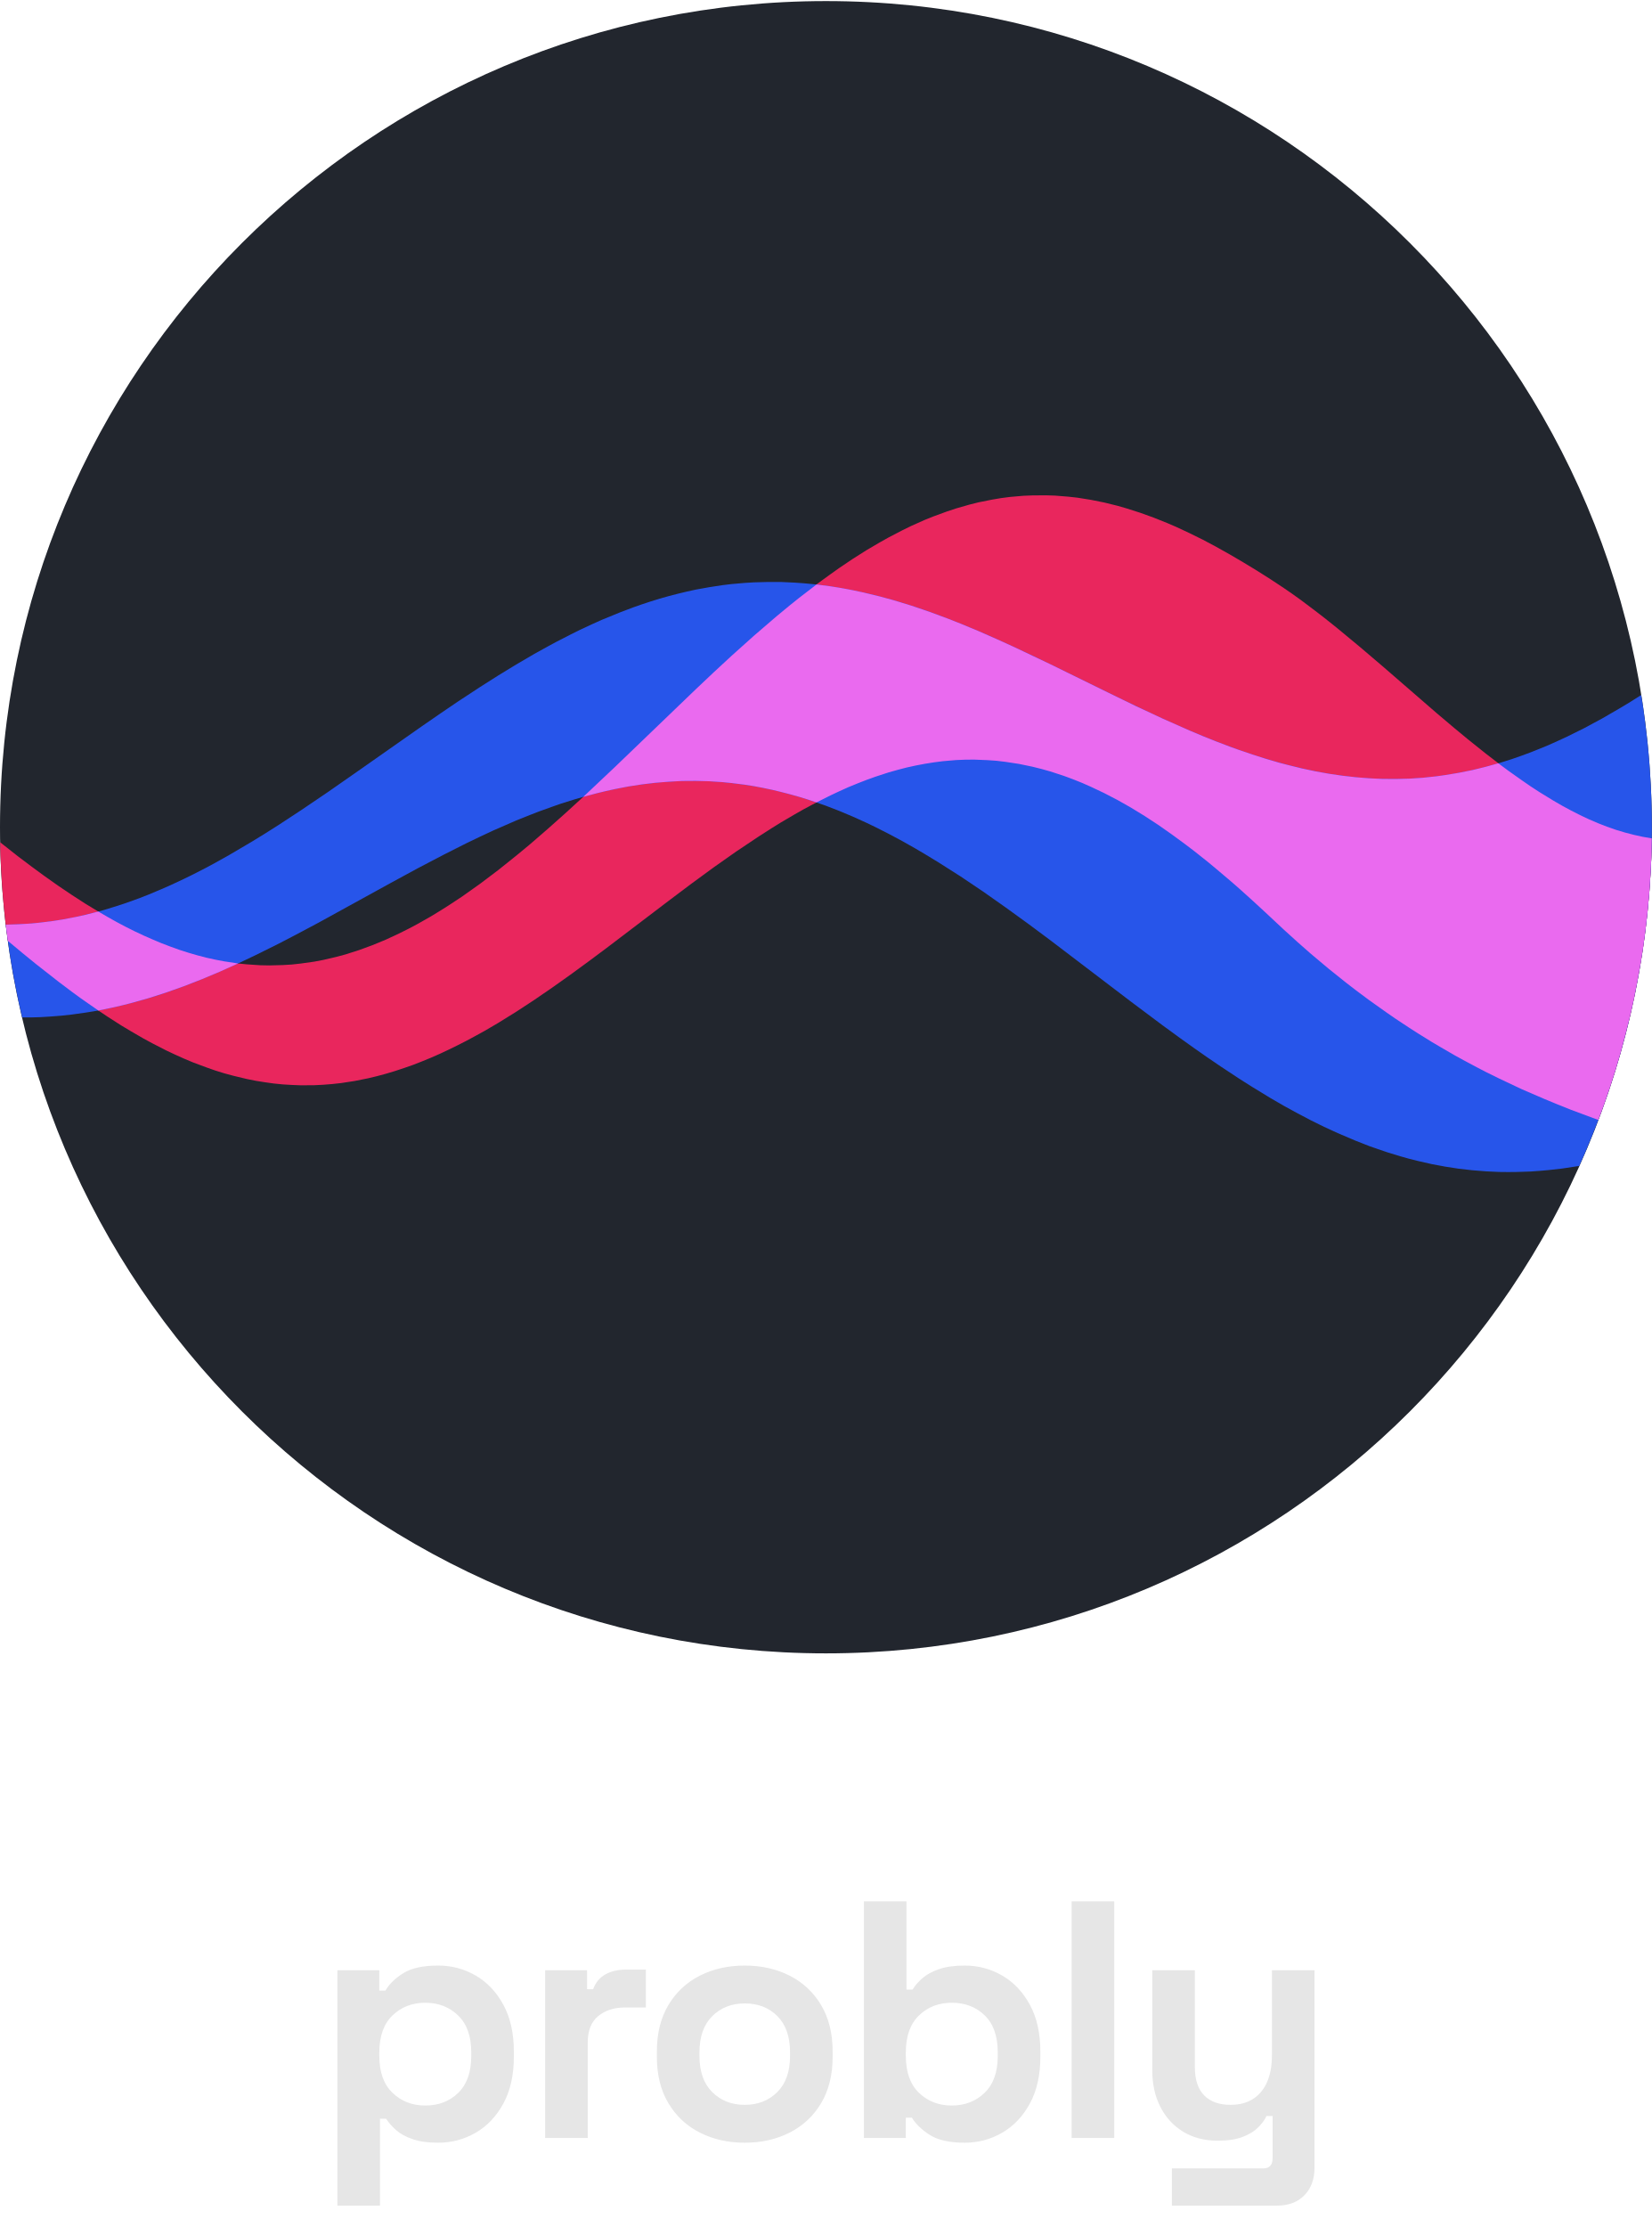
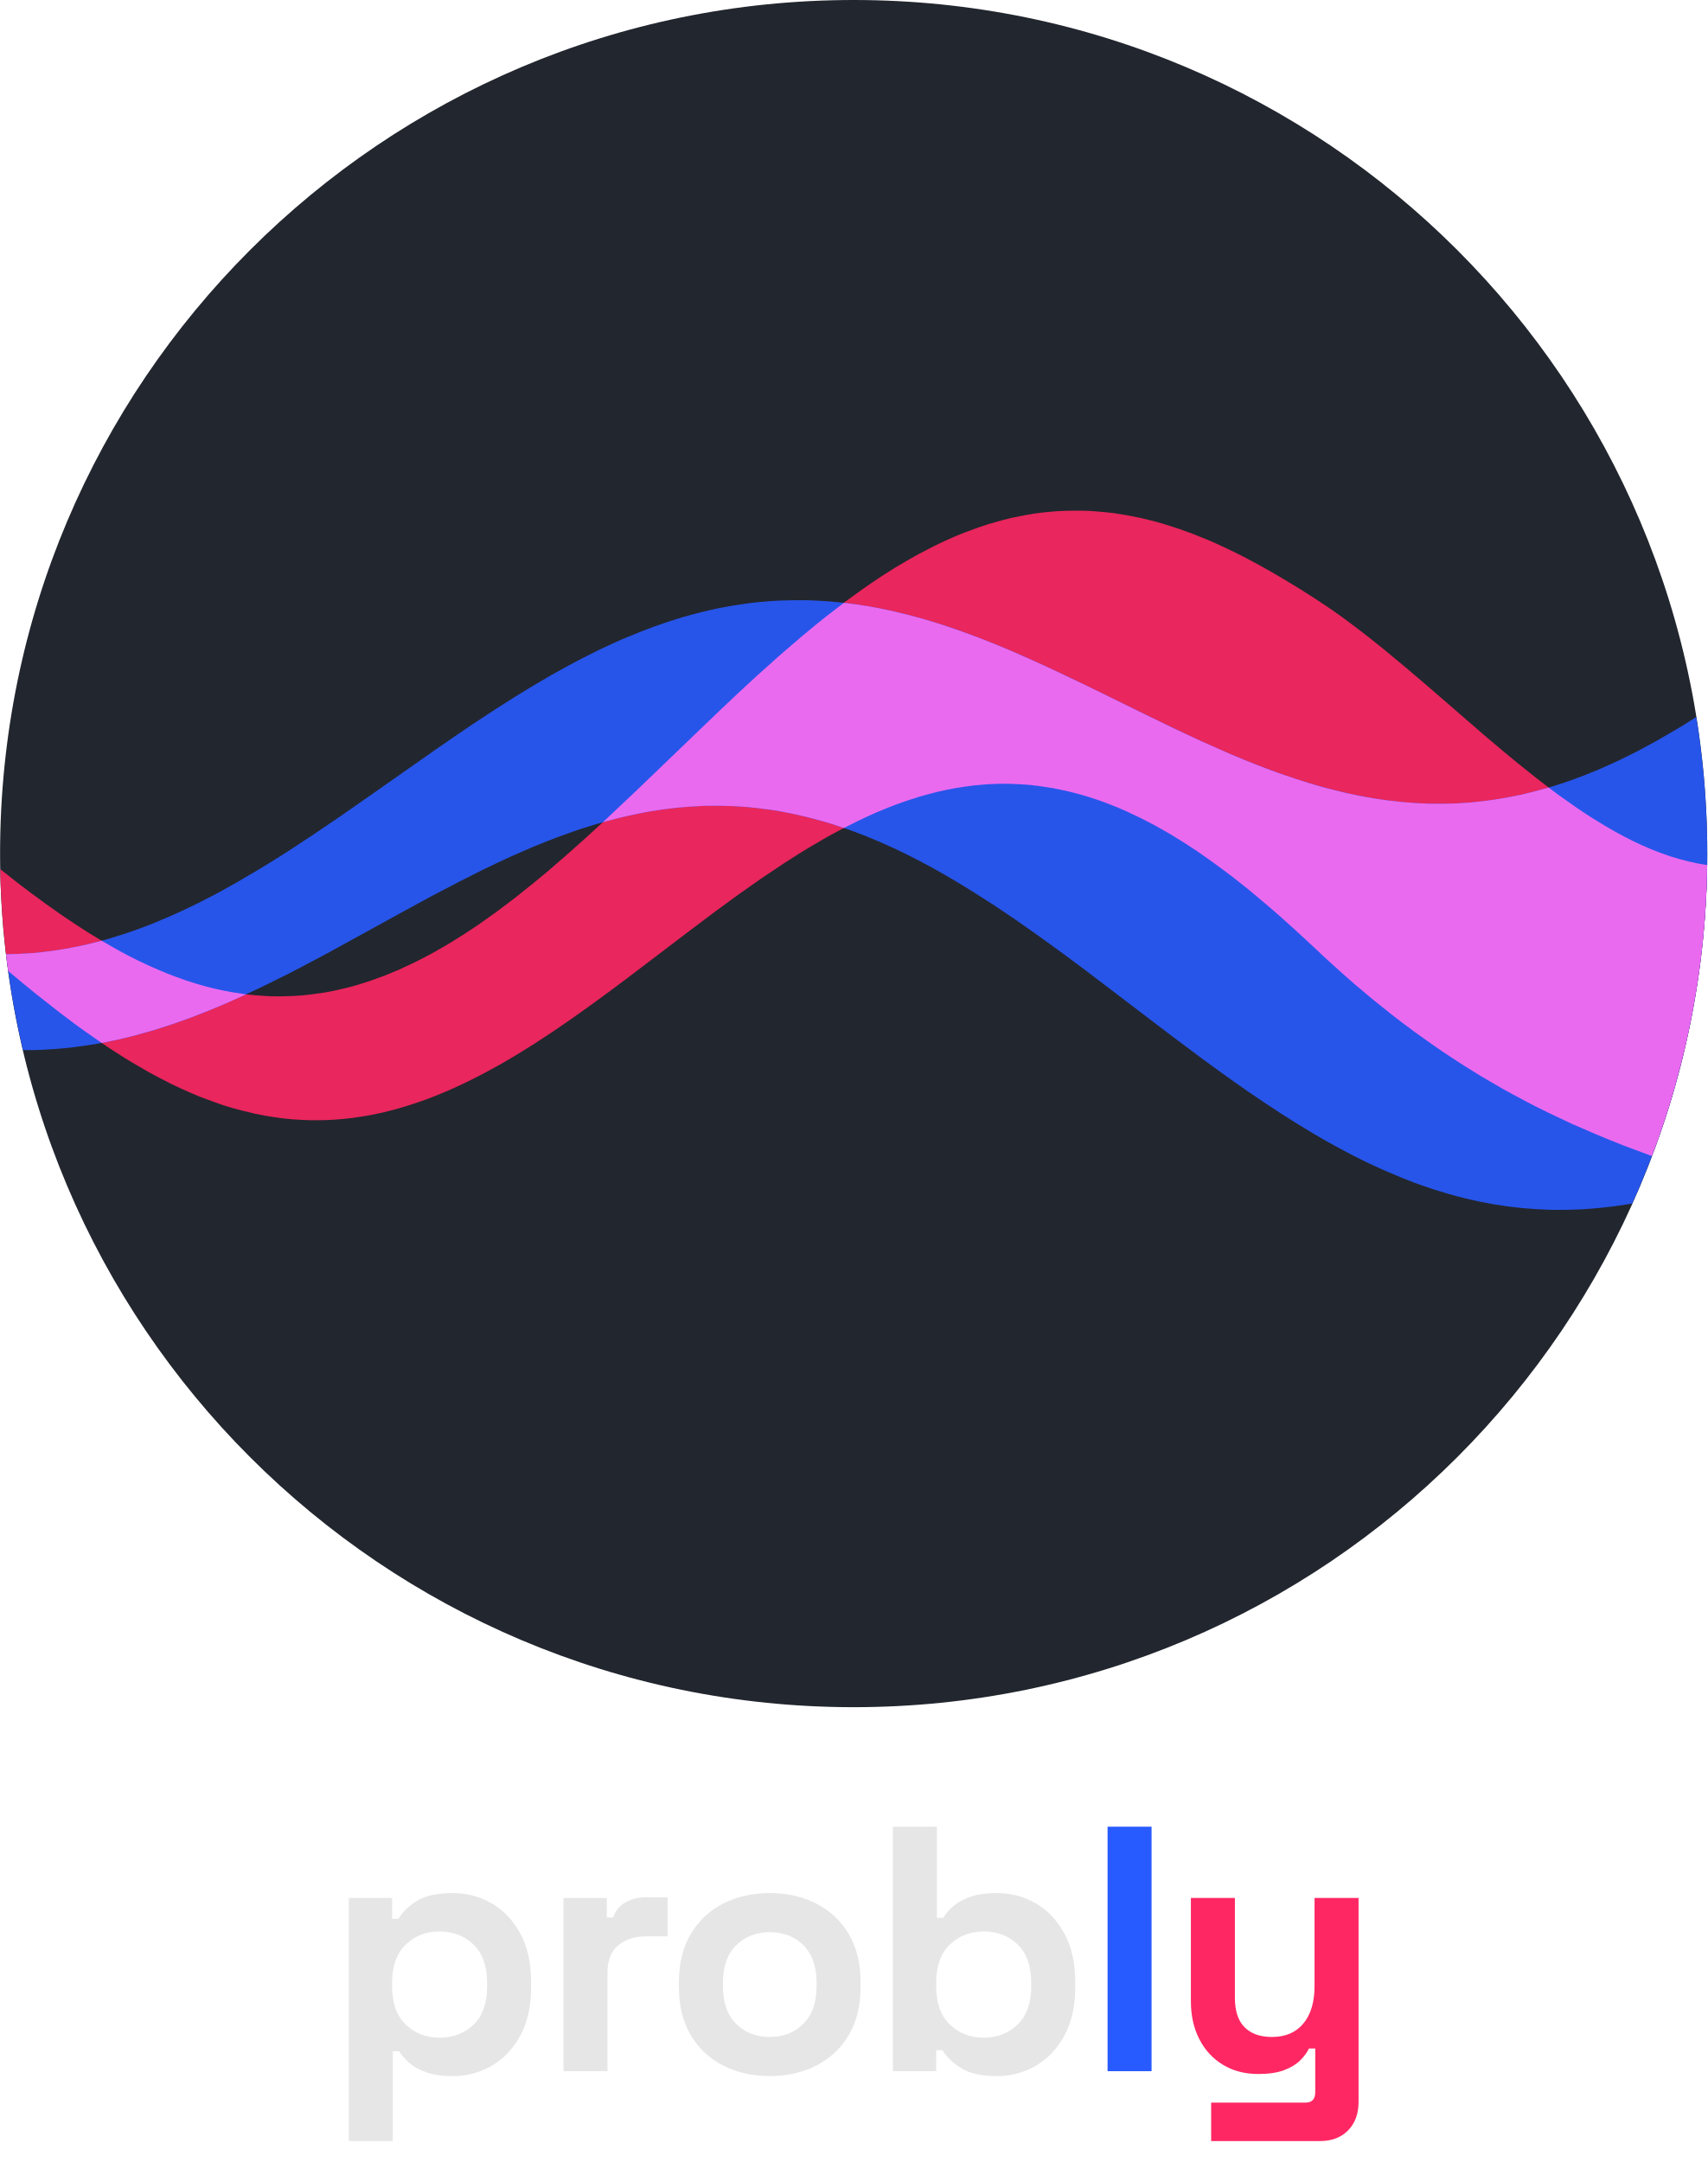
- <svg xmlns="http://www.w3.org/2000/svg" viewBox="0 0 184.00 247.76" width="184" height="248" role="img" aria-label="probly">
+ <svg xmlns="http://www.w3.org/2000/svg" viewBox="0 0 184.00 233.02" width="184" height="233" role="img" aria-label="probly">
  <g transform="translate(-8.000 -8.000) scale(1)">
    <circle cx="100" cy="100" r="92" fill="#22262e" />
    <path d="M8.88,112.66 10.50,114.01 12.00,115.23 13.50,116.42 15.00,117.57 16.50,118.68 17.50,119.40 19.00,120.44 20.00,121.11 21.50,122.07 22.50,122.67 24.00,123.54 25.00,124.08 26.50,124.85 27.50,125.32 28.50,125.77 29.50,126.19 31.00,126.75 32.00,127.10 33.00,127.41 34.00,127.68 35.50,128.04 36.50,128.24 37.50,128.40 38.50,128.54 39.50,128.64 40.50,128.70 41.50,128.74 43.00,128.73 44.00,128.68 45.00,128.60 46.00,128.49 47.50,128.26 49.00,127.96 50.00,127.72 51.00,127.45 52.00,127.15 53.00,126.82 54.00,126.47 55.00,126.08 56.00,125.67 57.00,125.23 58.00,124.76 59.00,124.27 60.00,123.76 61.00,123.22 62.00,122.67 63.50,121.79 65.50,120.55 67.50,119.24 69.50,117.87 71.50,116.45 73.50,114.99 75.50,113.50 82.50,108.18 85.00,106.30 87.50,104.47 90.00,102.71 92.50,101.04 94.00,100.08 95.00,99.46 96.50,98.58 97.50,98.01 99.00,97.21 100.00,96.70 101.50,95.99 102.50,95.54 104.00,94.93 105.00,94.55 106.50,94.05 107.50,93.75 109.00,93.35 110.00,93.13 111.50,92.85 112.50,92.71 114.00,92.56 115.00,92.50 116.50,92.47 117.50,92.50 118.50,92.56 119.50,92.66 121.00,92.86 122.00,93.04 123.00,93.26 124.00,93.51 125.00,93.79 126.00,94.11 127.00,94.46 128.50,95.05 129.50,95.49 130.50,95.95 131.50,96.45 132.50,96.98 133.50,97.54 134.50,98.13 136.00,99.07 137.00,99.73 138.00,100.42 139.00,101.14 140.00,101.88 142.00,103.43 144.00,105.08 146.00,106.80 148.00,108.60 151.00,111.40 152.00,112.31 153.50,113.64 155.50,115.35 157.50,116.97 159.50,118.51 161.50,119.97 162.50,120.67 164.00,121.69 165.00,122.35 166.50,123.31 167.50,123.92 169.00,124.81 170.00,125.38 171.50,126.20 173.00,126.99 174.50,127.75 177.00,128.94 178.50,129.61 180.00,130.25 181.50,130.87 183.00,131.47 186.03,132.60 186.72,130.73 187.36,128.86 187.96,126.98 188.52,125.08 189.10,122.90 189.58,120.98 190.01,119.05 190.39,117.12 190.74,115.17 191.05,113.22 191.31,111.26 191.53,109.30 191.71,107.33 191.84,105.36 191.94,103.39 191.99,101.24 191.00,101.07 190.50,100.97 190.00,100.85 189.00,100.59 188.50,100.44 187.50,100.12 186.50,99.75 185.50,99.34 184.00,98.65 183.00,98.14 182.00,97.60 180.50,96.72 179.50,96.10 178.50,95.45 177.00,94.41 175.00,92.95 173.50,91.80 171.50,90.20 170.00,88.96 168.00,87.27 162.00,82.07 159.50,79.94 157.00,77.87 155.50,76.67 154.50,75.90 153.00,74.77 152.00,74.05 151.00,73.36 149.50,72.37 148.00,71.42 146.50,70.51 145.00,69.63 143.50,68.79 142.00,67.99 140.50,67.25 139.00,66.55 138.00,66.12 136.50,65.52 135.00,64.98 133.50,64.50 132.50,64.21 131.00,63.84 129.50,63.54 128.00,63.30 127.00,63.19 125.50,63.07 124.50,63.04 123.00,63.05 122.00,63.09 120.50,63.22 119.50,63.35 118.50,63.52 117.00,63.82 116.00,64.07 114.50,64.50 113.50,64.83 112.00,65.38 111.00,65.78 109.50,66.45 108.50,66.94 107.00,67.72 106.00,68.28 104.50,69.16 103.00,70.11 101.50,71.12 100.50,71.83 99.00,72.92 98.00,73.69 96.50,74.87 95.50,75.68 94.00,76.93 91.50,79.10 89.00,81.36 86.00,84.16 83.50,86.55 76.50,93.29 73.00,96.59 71.00,98.42 69.00,100.20 67.00,101.93 65.50,103.17 63.50,104.77 61.50,106.28 59.50,107.70 58.00,108.69 57.00,109.32 56.00,109.93 54.50,110.78 53.50,111.31 52.50,111.81 51.00,112.51 49.50,113.13 48.00,113.68 46.50,114.16 45.50,114.43 44.00,114.78 43.00,114.97 41.50,115.18 40.50,115.29 39.50,115.35 38.00,115.39 37.00,115.37 35.50,115.27 34.50,115.17 33.00,114.94 32.00,114.75 30.50,114.40 29.50,114.13 28.00,113.66 27.00,113.30 25.50,112.71 24.50,112.28 23.00,111.59 21.50,110.82 20.00,110.00 19.00,109.42 17.50,108.51 16.00,107.54 14.50,106.53 13.00,105.47 11.50,104.37 10.00,103.24 8.02,101.68 8.05,103.10 8.13,104.80 8.23,106.49 8.36,108.17 8.59,110.42Z" fill="#e9265d" />
    <path d="M10.47,121.18 11.50,121.18 12.50,121.15 13.50,121.09 15.00,120.97 16.00,120.86 17.50,120.65 18.50,120.49 20.00,120.20 21.00,119.98 22.50,119.61 23.50,119.34 25.00,118.90 26.00,118.58 27.50,118.06 28.50,117.70 30.00,117.12 32.00,116.29 34.50,115.18 36.50,114.23 39.00,112.99 41.00,111.95 43.50,110.62 51.50,106.22 54.50,104.59 57.50,103.02 60.00,101.76 61.50,101.04 63.00,100.34 65.50,99.25 67.00,98.65 68.00,98.26 69.50,97.72 70.50,97.37 72.00,96.90 73.00,96.61 74.50,96.21 75.50,95.97 77.00,95.65 78.00,95.46 79.00,95.30 80.00,95.17 81.50,95.00 82.50,94.93 83.50,94.87 84.50,94.84 86.00,94.85 87.00,94.88 88.00,94.94 89.00,95.03 90.00,95.14 91.50,95.35 92.50,95.52 94.00,95.83 95.00,96.07 96.50,96.47 97.50,96.76 99.00,97.26 100.00,97.61 101.50,98.19 103.00,98.82 104.50,99.50 105.50,99.98 107.00,100.74 108.50,101.54 110.00,102.39 111.00,102.98 112.50,103.89 115.00,105.48 117.50,107.16 120.00,108.92 122.50,110.73 125.00,112.59 134.00,119.44 137.50,122.06 139.50,123.52 141.00,124.59 142.50,125.64 144.00,126.66 146.00,127.98 147.50,128.93 149.50,130.15 151.00,131.02 152.50,131.84 154.00,132.63 155.50,133.37 157.00,134.06 159.00,134.91 160.50,135.50 161.50,135.85 162.50,136.19 164.00,136.65 165.00,136.93 166.00,137.18 167.50,137.52 169.00,137.80 170.50,138.03 172.00,138.20 173.50,138.32 175.00,138.39 176.00,138.40 177.00,138.39 178.50,138.34 179.50,138.27 180.50,138.18 182.00,138.01 183.91,137.72 184.56,136.25 185.21,134.68 185.84,133.11 186.43,131.52 187.00,129.93 187.53,128.32 188.04,126.71 188.52,125.08 188.96,123.45 189.38,121.81 189.76,120.16 190.12,118.50 190.39,117.12 190.69,115.45 190.96,113.78 191.20,112.10 191.41,110.42 191.58,108.74 191.73,107.05 191.84,105.36 191.93,103.67 191.98,101.98 192.00,100.28 191.99,98.59 191.95,96.90 191.87,95.20 191.77,93.51 191.64,91.83 191.47,90.14 191.27,88.46 191.05,86.78 190.81,85.28 189.50,86.11 188.50,86.71 186.50,87.87 184.50,88.95 182.50,89.94 181.50,90.40 180.50,90.85 179.50,91.26 178.50,91.66 177.50,92.03 176.50,92.38 175.50,92.70 174.50,93.00 173.50,93.27 172.50,93.52 171.50,93.75 170.50,93.94 169.50,94.12 168.50,94.27 167.50,94.39 166.50,94.49 165.50,94.56 164.50,94.61 163.50,94.63 162.50,94.63 161.50,94.60 160.50,94.55 159.50,94.48 158.50,94.38 157.00,94.19 156.00,94.04 155.00,93.86 153.50,93.56 151.50,93.08 150.00,92.67 148.00,92.07 146.00,91.39 144.00,90.65 142.50,90.06 140.50,89.23 138.50,88.35 136.50,87.44 133.00,85.77 126.00,82.34 123.00,80.89 120.50,79.72 118.00,78.59 116.50,77.95 115.00,77.33 112.50,76.36 111.00,75.82 110.00,75.48 108.50,75.01 107.50,74.71 106.00,74.30 104.50,73.93 103.00,73.61 102.00,73.42 100.50,73.17 99.00,72.97 97.50,72.83 96.50,72.76 95.00,72.69 93.50,72.69 92.00,72.73 91.00,72.79 89.50,72.92 88.50,73.04 87.00,73.27 85.50,73.54 84.50,73.76 83.50,74.00 82.50,74.26 81.50,74.54 80.50,74.85 79.50,75.18 78.50,75.53 77.00,76.10 75.00,76.92 74.00,77.37 72.50,78.07 71.50,78.57 70.00,79.34 69.00,79.88 67.50,80.71 65.50,81.88 63.50,83.10 61.50,84.37 59.00,86.01 57.00,87.37 55.00,88.75 47.50,94.01 44.50,96.10 41.50,98.13 39.00,99.77 37.50,100.72 36.00,101.64 33.50,103.11 32.00,103.95 31.00,104.49 29.50,105.26 28.50,105.75 27.00,106.45 26.00,106.89 24.50,107.52 23.50,107.91 22.00,108.45 21.00,108.78 19.50,109.24 18.50,109.51 17.00,109.87 16.00,110.09 14.50,110.36 13.50,110.50 12.00,110.68 11.00,110.76 10.00,110.81 8.64,110.85 9.00,113.50 9.21,114.89 9.45,116.28 9.71,117.67 10.05,119.33Z" fill="#2755ea" />
    <path d="M8.88,112.66 10.50,114.01 12.00,115.23 14.50,117.19 16.00,118.32 17.00,119.05 18.95,120.41 20.50,120.09 21.50,119.86 22.50,119.61 24.50,119.05 26.50,118.41 28.50,117.70 30.50,116.92 32.50,116.08 34.52,115.17 33.00,114.94 32.00,114.75 31.00,114.53 30.00,114.27 29.00,113.98 28.00,113.66 27.00,113.30 26.00,112.92 25.00,112.50 24.00,112.06 23.00,111.59 22.00,111.09 21.00,110.56 20.00,110.00 18.95,109.39 17.50,109.76 16.50,109.98 15.00,110.27 14.00,110.43 12.50,110.62 11.50,110.72 10.00,110.81 8.64,110.85ZM98.95,97.24 100.50,96.46 101.50,95.99 102.50,95.54 103.50,95.13 104.50,94.74 105.50,94.38 107.00,93.89 108.00,93.61 109.00,93.35 110.00,93.13 111.00,92.94 112.00,92.78 113.00,92.65 114.50,92.52 115.50,92.48 116.50,92.47 118.00,92.53 119.00,92.60 120.00,92.72 121.50,92.95 123.00,93.26 124.00,93.51 125.00,93.79 126.50,94.28 127.50,94.65 128.50,95.05 129.50,95.49 131.00,96.20 132.50,96.98 134.00,97.83 135.50,98.75 137.00,99.73 138.50,100.78 140.00,101.88 141.00,102.64 142.50,103.83 143.50,104.66 145.00,105.93 146.00,106.80 147.50,108.15 149.00,109.53 151.00,111.40 152.50,112.76 154.00,114.08 156.00,115.76 158.00,117.36 159.00,118.13 160.50,119.25 162.50,120.67 163.50,121.36 165.00,122.35 166.00,122.99 167.50,123.92 168.50,124.51 170.00,125.38 171.00,125.93 172.50,126.73 173.50,127.25 175.00,127.99 177.50,129.17 180.00,130.25 181.50,130.87 183.00,131.47 186.03,132.60 186.72,130.73 187.36,128.86 187.96,126.98 188.52,125.08 189.10,122.90 189.58,120.98 190.01,119.05 190.39,117.12 190.74,115.17 191.05,113.22 191.31,111.26 191.53,109.30 191.71,107.33 191.84,105.36 191.94,103.39 191.99,101.24 191.00,101.07 190.00,100.85 189.00,100.59 188.00,100.29 187.00,99.94 186.00,99.55 185.00,99.12 184.00,98.65 183.00,98.14 182.00,97.60 181.00,97.02 179.50,96.10 178.50,95.45 177.50,94.76 176.00,93.70 174.90,92.88 173.50,93.27 172.00,93.64 170.50,93.94 169.00,94.19 168.00,94.33 166.50,94.49 165.00,94.59 163.50,94.63 162.00,94.62 160.50,94.55 159.00,94.43 157.50,94.26 156.00,94.04 154.50,93.77 153.00,93.45 151.50,93.08 150.50,92.82 149.00,92.38 147.50,91.90 146.00,91.39 145.00,91.03 143.50,90.46 142.00,89.86 140.50,89.23 137.50,87.90 134.50,86.50 131.50,85.04 125.00,81.85 121.00,79.95 119.00,79.04 117.00,78.16 115.00,77.33 113.50,76.74 111.50,76.00 109.50,75.32 107.50,74.71 106.00,74.30 104.00,73.82 102.50,73.51 101.50,73.33 100.50,73.17 98.95,72.97 97.00,74.47 96.00,75.27 94.50,76.51 92.00,78.66 89.50,80.90 87.50,82.75 85.50,84.64 76.50,93.29 72.97,96.62 74.50,96.21 75.50,95.97 76.50,95.75 78.00,95.46 79.50,95.23 81.00,95.05 82.50,94.93 84.00,94.85 85.50,94.84 87.00,94.88 88.50,94.98 89.50,95.08 91.00,95.27 92.00,95.43 93.00,95.62 94.00,95.83 95.00,96.07 96.00,96.33 97.00,96.61 98.00,96.92Z" fill="#ea6aef" />
  </g>
-   <path d="M70 200V-496H194V-436H212Q229 -465 265.0 -487.5Q301 -510 368 -510Q428 -510 479.0 -480.5Q530 -451 561.0 -394.0Q592 -337 592 -256V-240Q592 -159 561.0 -102.0Q530 -45 479.0 -15.5Q428 14 368 14Q323 14 292.5 3.5Q262 -7 243.5 -23.5Q225 -40 214 -57H196V200ZM330 -96Q389 -96 427.5 -133.5Q466 -171 466 -243V-253Q466 -325 427.0 -362.5Q388 -400 330 -400Q272 -400 233.0 -362.5Q194 -325 194 -253V-243Q194 -171 233.0 -133.5Q272 -96 330 -96ZM684.562 0V-496H808.562V-440H826.562Q837.562 -470 863.062 -484.0Q888.562 -498 922.562 -498H982.562V-386H920.562Q872.562 -386 841.562 -360.5Q810.562 -335 810.562 -282V0ZM1275.125 14Q1201.125 14 1142.125 -16.0Q1083.125 -46 1049.125 -103.0Q1015.125 -160 1015.125 -240V-256Q1015.125 -336 1049.125 -393.0Q1083.125 -450 1142.125 -480.0Q1201.125 -510 1275.125 -510Q1349.125 -510 1408.125 -480.0Q1467.125 -450 1501.125 -393.0Q1535.125 -336 1535.125 -256V-240Q1535.125 -160 1501.125 -103.0Q1467.125 -46 1408.125 -16.0Q1349.125 14 1275.125 14ZM1275.125 -98Q1333.125 -98 1371.125 -135.5Q1409.125 -173 1409.125 -243V-253Q1409.125 -323 1371.625 -360.5Q1334.125 -398 1275.125 -398Q1217.125 -398 1179.125 -360.5Q1141.125 -323 1141.125 -253V-243Q1141.125 -173 1179.125 -135.5Q1217.125 -98 1275.125 -98ZM1925.688 14Q1858.688 14 1822.688 -9.0Q1786.688 -32 1769.688 -60H1751.688V0H1627.688V-700H1753.688V-439H1771.688Q1782.688 -457 1801.188 -473.0Q1819.688 -489 1850.188 -499.5Q1880.688 -510 1925.688 -510Q1985.688 -510 2036.688 -480.5Q2087.688 -451 2118.688 -394.0Q2149.688 -337 2149.688 -256V-240Q2149.688 -159 2118.688 -102.0Q2087.688 -45 2036.688 -15.5Q1985.688 14 1925.688 14ZM1887.688 -96Q1945.688 -96 1984.688 -133.5Q2023.688 -171 2023.688 -243V-253Q2023.688 -325 1985.188 -362.5Q1946.688 -400 1887.688 -400Q1829.688 -400 1790.688 -362.5Q1751.688 -325 1751.688 -253V-243Q1751.688 -171 1790.688 -133.5Q1829.688 -96 1887.688 -96ZM2242.25 0V-700H2368.25V0ZM2538.812 200V90H2808.812Q2836.812 90 2836.812 60V-65H2818.812Q2810.812 -48 2793.812 -31.0Q2776.812 -14 2747.812 -3.0Q2718.812 8 2673.812 8Q2615.812 8 2572.312 -18.5Q2528.812 -45 2504.812 -92.0Q2480.812 -139 2480.812 -200V-496H2606.812V-210Q2606.812 -154 2634.312 -126.0Q2661.812 -98 2712.812 -98Q2770.812 -98 2802.812 -136.5Q2834.812 -175 2834.812 -244V-496H2960.812V88Q2960.812 139 2930.812 169.5Q2900.812 200 2850.812 200Z" fill="#E6E6E6" transform="translate(34.949 237.967) scale(0.03765)" />
+   <path d="M37.585 230.762V204.56H42.253V206.819H42.931Q43.571 205.727 44.926 204.88Q46.281 204.033 48.804 204.033Q51.062 204.033 52.982 205.144Q54.902 206.254 56.069 208.4Q57.236 210.546 57.236 213.595V214.198Q57.236 217.247 56.069 219.393Q54.902 221.539 52.982 222.649Q51.062 223.76 48.804 223.76Q47.109 223.76 45.961 223.365Q44.813 222.969 44.116 222.348Q43.42 221.727 43.006 221.087H42.328V230.762ZM47.373 219.619Q49.594 219.619 51.044 218.207Q52.493 216.795 52.493 214.085V213.708Q52.493 210.998 51.025 209.586Q49.556 208.174 47.373 208.174Q45.189 208.174 43.721 209.586Q42.253 210.998 42.253 213.708V214.085Q42.253 216.795 43.721 218.207Q45.189 219.619 47.373 219.619Z" fill="#E6E6E6" />
+   <path d="M60.721 223.233V204.56H65.389V206.668H66.067Q66.481 205.539 67.441 205.012Q68.401 204.485 69.681 204.485H71.94V208.701H69.606Q67.799 208.701 66.632 209.661Q65.465 210.621 65.465 212.616V223.233Z" fill="#E6E6E6" />
+   <path d="M82.954 223.76Q80.168 223.76 77.947 222.631Q75.726 221.501 74.446 219.355Q73.166 217.209 73.166 214.198V213.595Q73.166 210.584 74.446 208.438Q75.726 206.292 77.947 205.162Q80.168 204.033 82.954 204.033Q85.74 204.033 87.961 205.162Q90.182 206.292 91.462 208.438Q92.742 210.584 92.742 213.595V214.198Q92.742 217.209 91.462 219.355Q90.182 221.501 87.961 222.631Q85.74 223.76 82.954 223.76ZM82.954 219.544Q85.138 219.544 86.568 218.132Q87.999 216.72 87.999 214.085V213.708Q87.999 211.073 86.587 209.661Q85.175 208.249 82.954 208.249Q80.771 208.249 79.34 209.661Q77.909 211.073 77.909 213.708V214.085Q77.909 216.72 79.34 218.132Q80.771 219.544 82.954 219.544Z" fill="#E6E6E6" />
+   <path d="M107.446 223.76Q104.924 223.76 103.568 222.894Q102.213 222.028 101.573 220.974H100.895V223.233H96.227V196.88H100.971V206.706H101.648Q102.062 206.028 102.759 205.426Q103.455 204.824 104.604 204.428Q105.752 204.033 107.446 204.033Q109.705 204.033 111.625 205.144Q113.545 206.254 114.712 208.4Q115.879 210.546 115.879 213.595V214.198Q115.879 217.247 114.712 219.393Q113.545 221.539 111.625 222.649Q109.705 223.76 107.446 223.76ZM106.015 219.619Q108.199 219.619 109.667 218.207Q111.135 216.795 111.135 214.085V213.708Q111.135 210.998 109.686 209.586Q108.236 208.174 106.015 208.174Q103.832 208.174 102.364 209.586Q100.895 210.998 100.895 213.708V214.085Q100.895 216.795 102.364 218.207Q103.832 219.619 106.015 219.619Z" fill="#E6E6E6" />
+   <path d="M119.364 223.233V196.88H124.107V223.233Z" fill="#285bff" />
+   <path d="M130.528 230.762V226.621H140.693Q141.747 226.621 141.747 225.492V220.786H141.069Q140.768 221.426 140.128 222.066Q139.488 222.706 138.396 223.12Q137.305 223.534 135.611 223.534Q133.427 223.534 131.789 222.536Q130.152 221.539 129.248 219.769Q128.345 218.0 128.345 215.704V204.56H133.088V215.327Q133.088 217.435 134.124 218.489Q135.159 219.544 137.079 219.544Q139.262 219.544 140.467 218.094Q141.672 216.645 141.672 214.047V204.56H146.415V226.546Q146.415 228.466 145.286 229.614Q144.156 230.762 142.274 230.762Z" fill="#ff2763" />
</svg>
